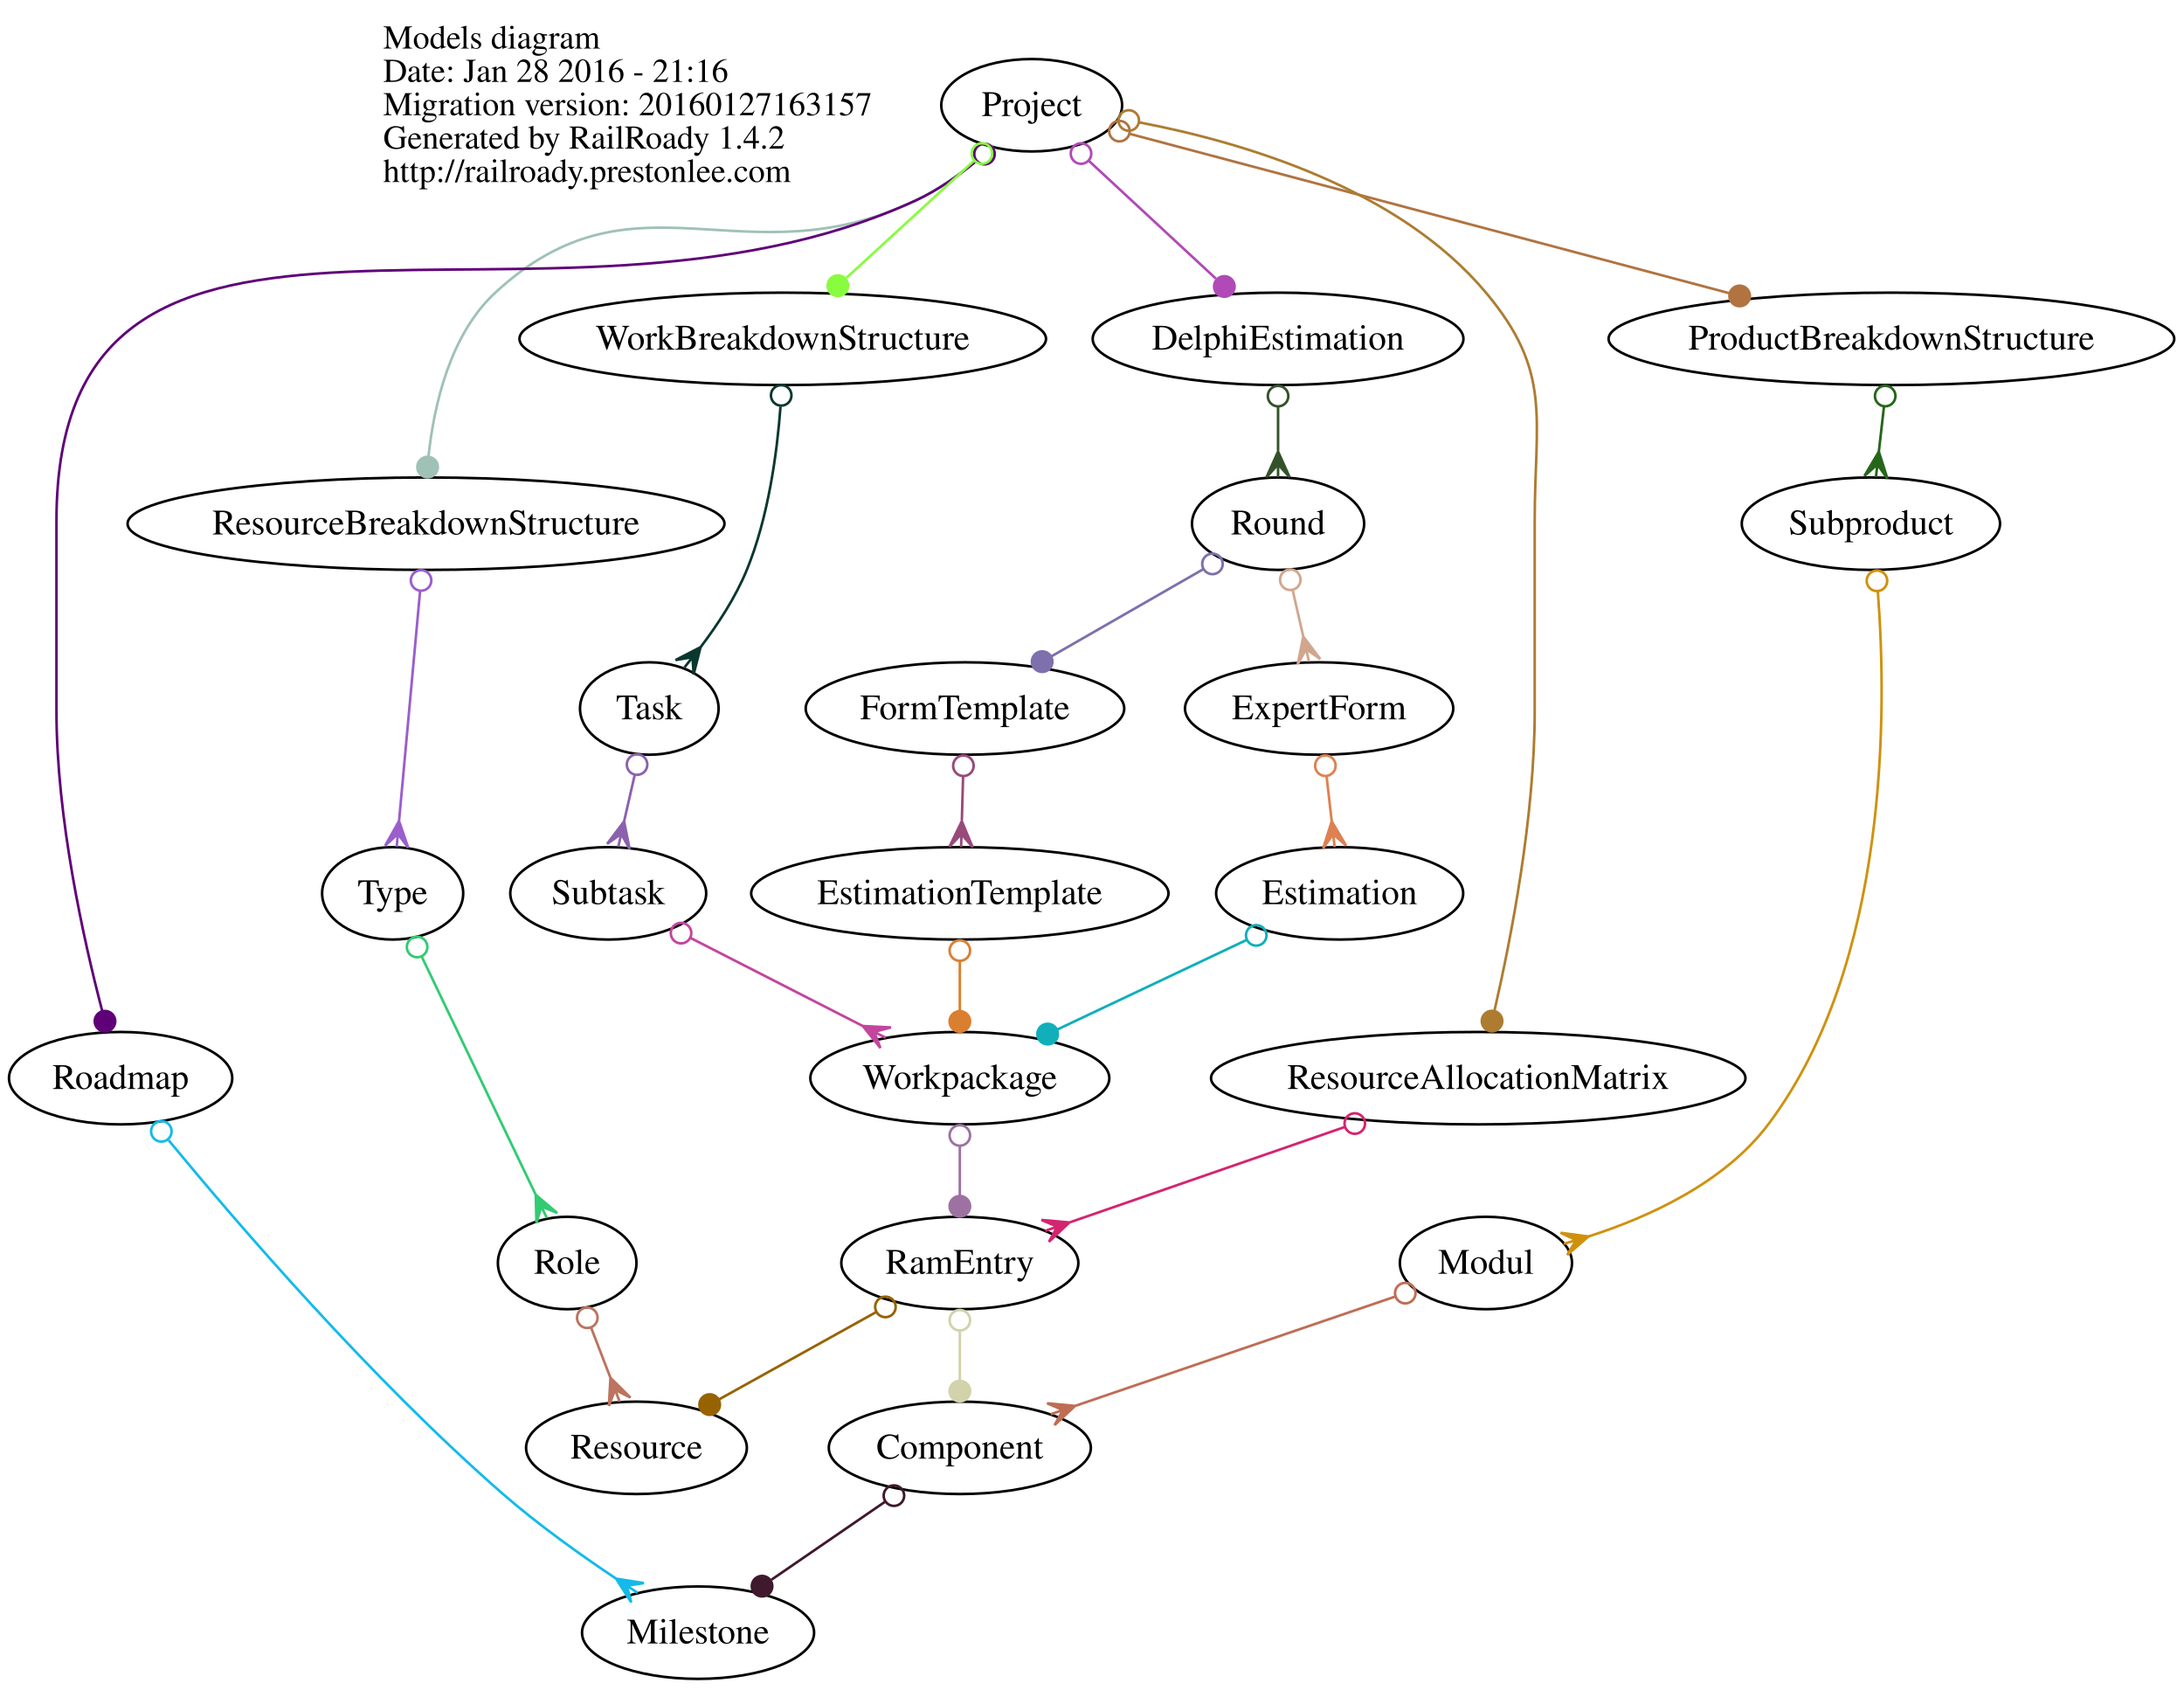
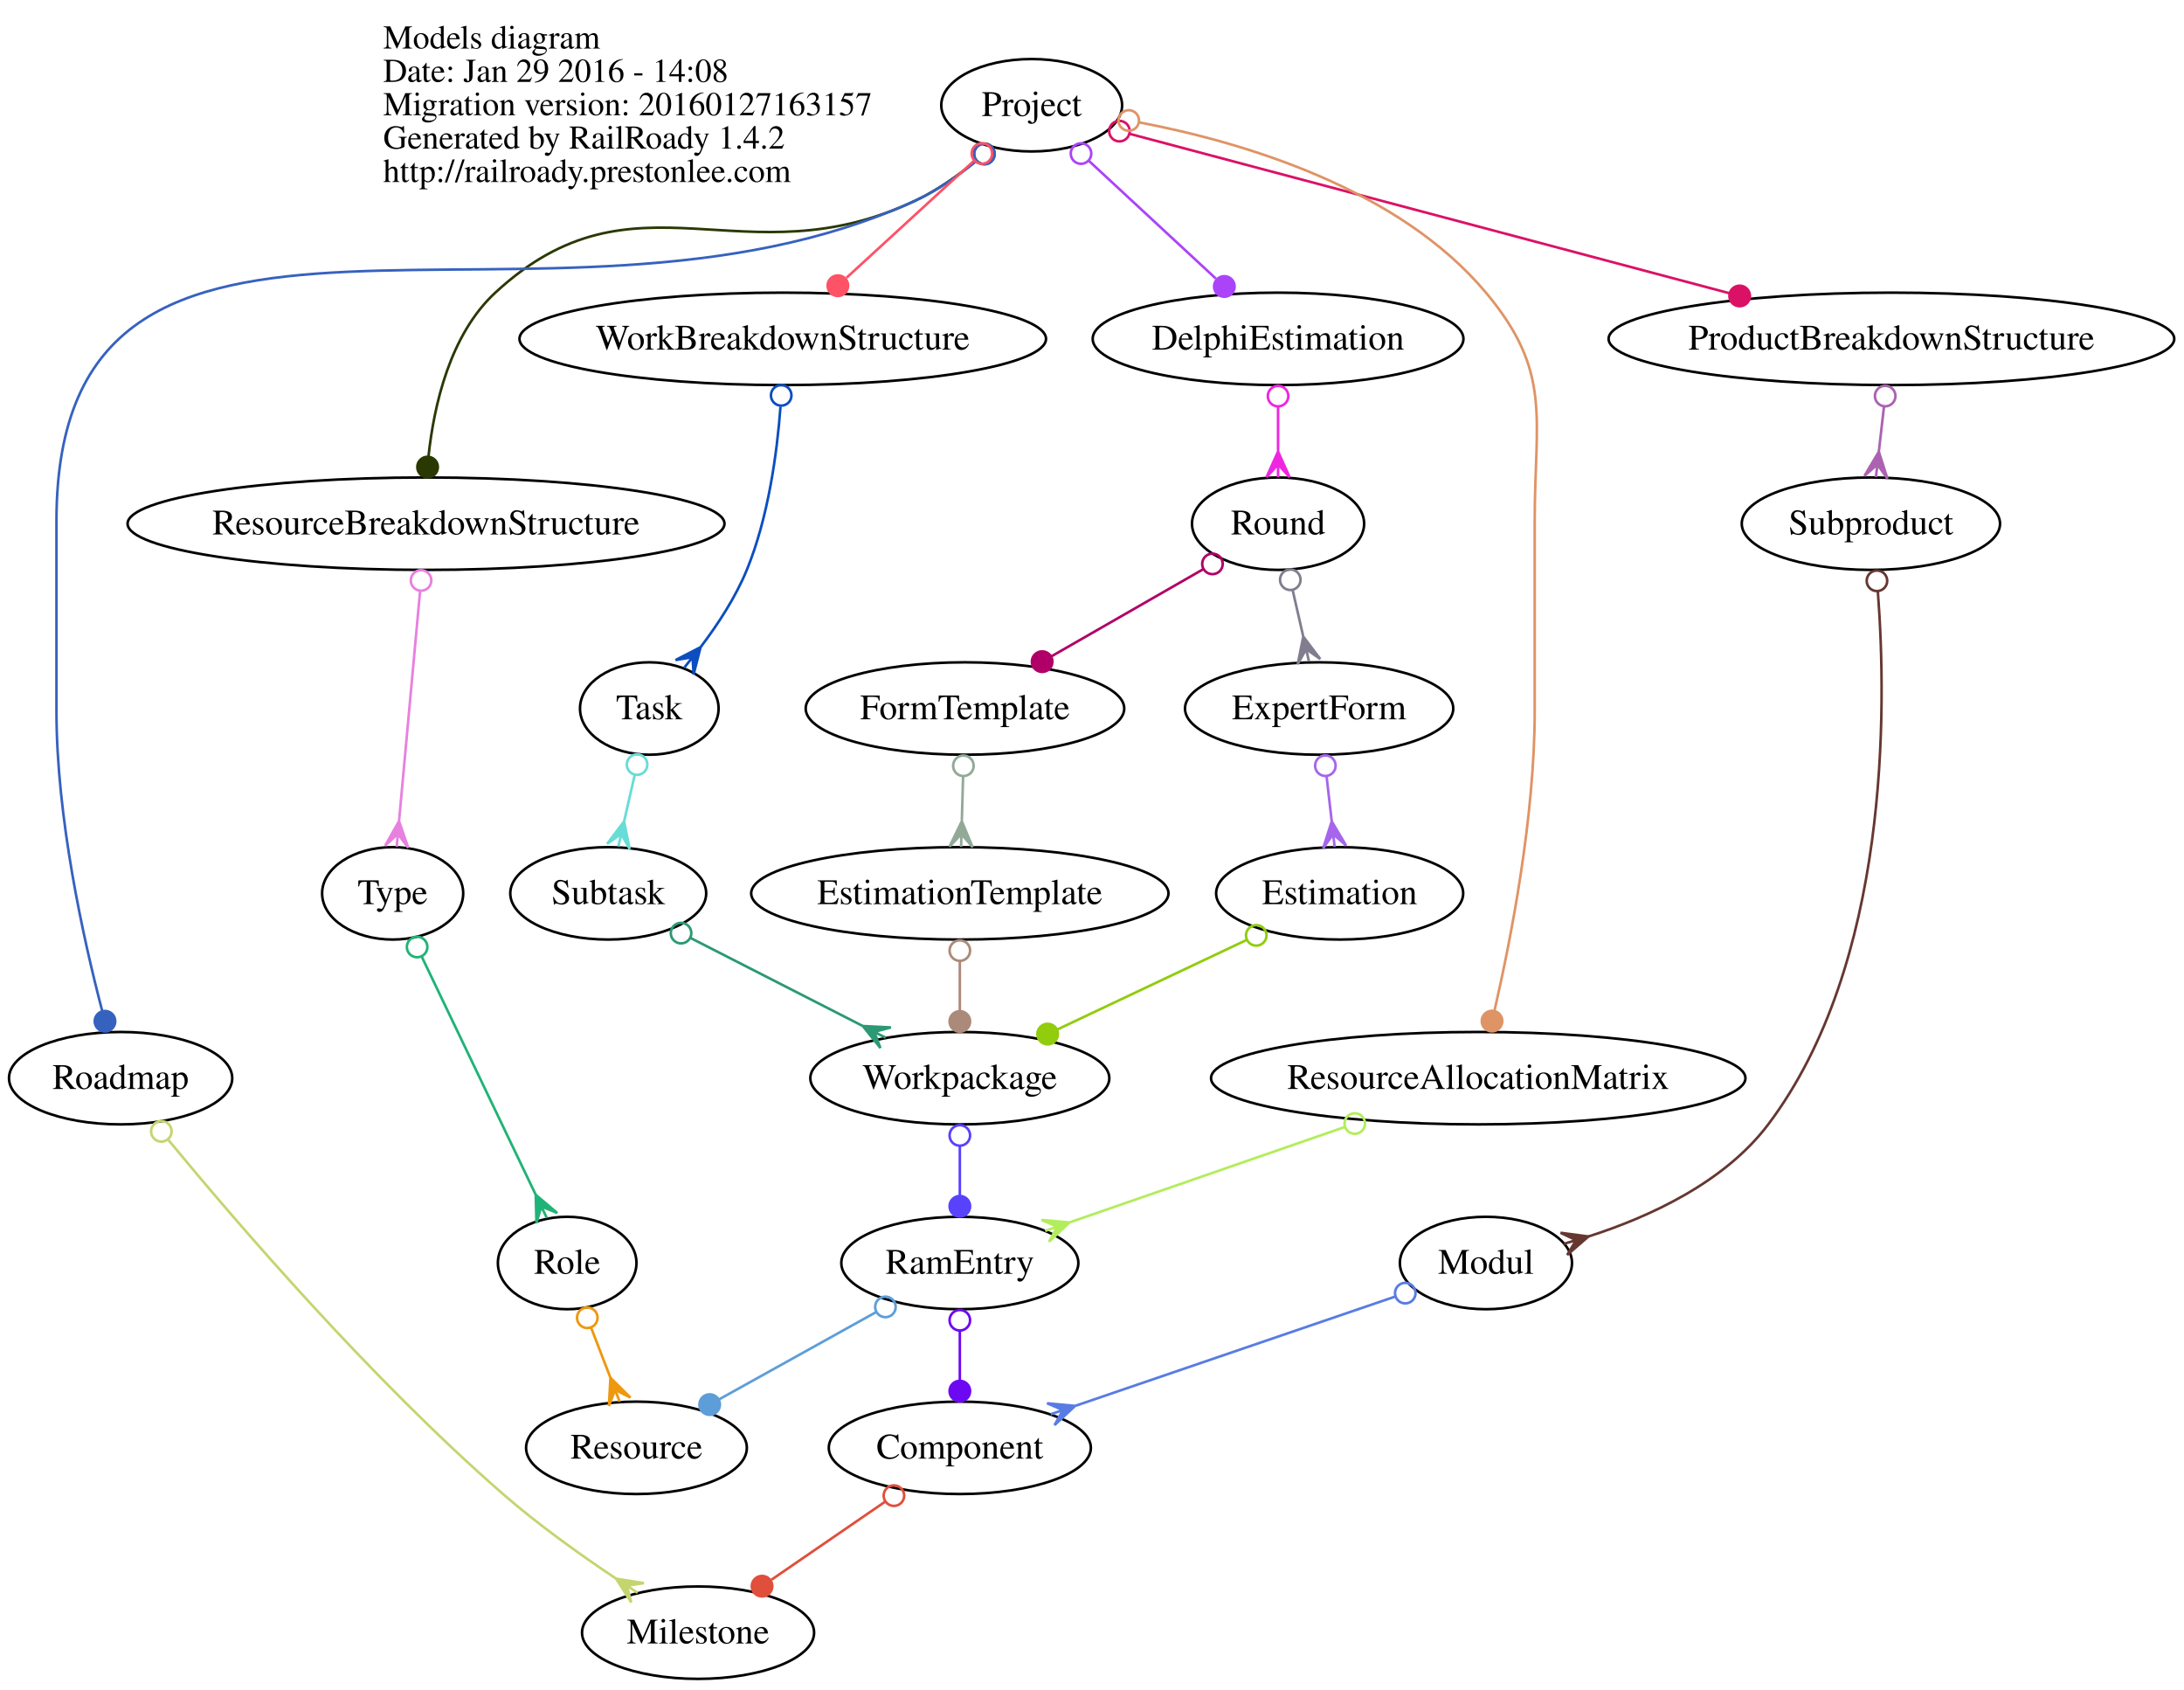
<svg xmlns="http://www.w3.org/2000/svg" width="851pt" height="658pt" viewBox="0.00 0.00 851.00 658.00">
  <g id="graph0" class="graph" transform="scale(1 1) rotate(0) translate(4 654)">
    <polygon fill="none" stroke="none" points="-4,4 -4,-654 847,-654 847,4 -4,4" />
    <g id="node1" class="node">
      <text text-anchor="start" x="145.312" y="-635.1" font-family="Times,serif" font-size="13.00">Models diagram</text>
-       <text text-anchor="start" x="145.312" y="-622.1" font-family="Times,serif" font-size="13.00">Date: Jan 28 2016 - 21:16</text>
+       <text text-anchor="start" x="145.312" y="-622.1" font-family="Times,serif" font-size="13.00">Date: Jan 29 2016 - 14:08</text>
      <text text-anchor="start" x="145.312" y="-609.1" font-family="Times,serif" font-size="13.00">Migration version: 20160127163157</text>
      <text text-anchor="start" x="145.312" y="-596.1" font-family="Times,serif" font-size="13.00">Generated by RailRoady 1.4.2</text>
      <text text-anchor="start" x="145.312" y="-583.1" font-family="Times,serif" font-size="13.00">http://railroady.prestonlee.com</text>
    </g>
    <g id="node2" class="node">
      <ellipse fill="none" stroke="black" cx="370" cy="-90" rx="51.063" ry="18" />
      <text text-anchor="middle" x="370" y="-85.8" font-family="Times,serif" font-size="14.00">Component</text>
    </g>
    <g id="node8" class="node">
      <ellipse fill="none" stroke="black" cx="268" cy="-18" rx="45.215" ry="18" />
      <text text-anchor="middle" x="268" y="-13.8" font-family="Times,serif" font-size="14.00">Milestone</text>
    </g>
    <g id="edge1" class="edge">
-       <path fill="none" stroke="#3f192d" d="M340.873,-69.011C326.977,-59.475 310.409,-48.104 296.583,-38.616" />
-       <ellipse fill="none" stroke="#3f192d" cx="344.318" cy="-71.375" rx="4" ry="4" />
-       <ellipse fill="#3f192d" stroke="#3f192d" cx="292.931" cy="-36.109" rx="4" ry="4" />
+       <path fill="none" stroke="#e04f3c" d="M340.873,-69.011C326.977,-59.475 310.409,-48.104 296.583,-38.616" />
+       <ellipse fill="none" stroke="#e04f3c" cx="344.318" cy="-71.375" rx="4" ry="4" />
+       <ellipse fill="#e04f3c" stroke="#e04f3c" cx="292.931" cy="-36.109" rx="4" ry="4" />
    </g>
    <g id="node3" class="node">
      <ellipse fill="none" stroke="black" cx="494" cy="-522" rx="72.242" ry="18" />
      <text text-anchor="middle" x="494" y="-517.8" font-family="Times,serif" font-size="14.00">DelphiEstimation</text>
    </g>
    <g id="node18" class="node">
      <ellipse fill="none" stroke="black" cx="494" cy="-450" rx="33.538" ry="18" />
      <text text-anchor="middle" x="494" y="-445.8" font-family="Times,serif" font-size="14.00">Round</text>
    </g>
    <g id="edge2" class="edge">
-       <path fill="none" stroke="#34522a" d="M494,-495.64C494,-490.063 494,-484.132 494,-478.476" />
-       <ellipse fill="none" stroke="#34522a" cx="494" cy="-499.697" rx="4" ry="4" />
-       <polygon fill="#34522a" stroke="#34522a" points="494,-478.104 498.5,-468.104 494,-473.104 494,-468.104 494,-468.104 494,-468.104 494,-473.104 489.5,-468.104 494,-478.104 494,-478.104" />
+       <path fill="none" stroke="#ef26e0" d="M494,-495.64C494,-490.063 494,-484.132 494,-478.476" />
+       <ellipse fill="none" stroke="#ef26e0" cx="494" cy="-499.697" rx="4" ry="4" />
+       <polygon fill="#ef26e0" stroke="#ef26e0" points="494,-478.104 498.5,-468.104 494,-473.104 494,-468.104 494,-468.104 494,-468.104 494,-473.104 489.5,-468.104 494,-478.104 494,-478.104" />
    </g>
    <g id="node4" class="node">
      <ellipse fill="none" stroke="black" cx="518" cy="-306" rx="48.139" ry="18" />
      <text text-anchor="middle" x="518" y="-301.8" font-family="Times,serif" font-size="14.00">Estimation</text>
    </g>
    <g id="node24" class="node">
      <ellipse fill="none" stroke="black" cx="370" cy="-234" rx="58.256" ry="18" />
      <text text-anchor="middle" x="370" y="-229.8" font-family="Times,serif" font-size="14.00">Workpackage</text>
    </g>
    <g id="edge3" class="edge">
-       <path fill="none" stroke="#10afba" d="M481.658,-287.811C459.303,-277.238 430.698,-263.708 408.037,-252.991" />
-       <ellipse fill="none" stroke="#10afba" cx="485.497" cy="-289.627" rx="4" ry="4" />
-       <ellipse fill="#10afba" stroke="#10afba" cx="404.214" cy="-251.182" rx="4" ry="4" />
+       <path fill="none" stroke="#91cc0d" d="M481.658,-287.811C459.303,-277.238 430.698,-263.708 408.037,-252.991" />
+       <ellipse fill="none" stroke="#91cc0d" cx="485.497" cy="-289.627" rx="4" ry="4" />
+       <ellipse fill="#91cc0d" stroke="#91cc0d" cx="404.214" cy="-251.182" rx="4" ry="4" />
    </g>
    <g id="node5" class="node">
      <ellipse fill="none" stroke="black" cx="370" cy="-306" rx="81.3" ry="18" />
      <text text-anchor="middle" x="370" y="-301.8" font-family="Times,serif" font-size="14.00">EstimationTemplate</text>
    </g>
    <g id="edge4" class="edge">
-       <path fill="none" stroke="#da7f30" d="M370,-279.64C370,-273.348 370,-266.605 370,-260.316" />
-       <ellipse fill="none" stroke="#da7f30" cx="370" cy="-283.697" rx="4" ry="4" />
-       <ellipse fill="#da7f30" stroke="#da7f30" cx="370" cy="-256.104" rx="4" ry="4" />
+       <path fill="none" stroke="#ac8a79" d="M370,-279.64C370,-273.348 370,-266.605 370,-260.316" />
+       <ellipse fill="none" stroke="#ac8a79" cx="370" cy="-283.697" rx="4" ry="4" />
+       <ellipse fill="#ac8a79" stroke="#ac8a79" cx="370" cy="-256.104" rx="4" ry="4" />
    </g>
    <g id="node6" class="node">
      <ellipse fill="none" stroke="black" cx="510" cy="-378" rx="52.266" ry="18" />
      <text text-anchor="middle" x="510" y="-373.8" font-family="Times,serif" font-size="14.00">ExpertForm</text>
    </g>
    <g id="edge5" class="edge">
-       <path fill="none" stroke="#de8152" d="M512.898,-351.64C513.552,-345.92 514.248,-339.828 514.91,-334.042" />
-       <ellipse fill="none" stroke="#de8152" cx="512.432" cy="-355.722" rx="4" ry="4" />
-       <polygon fill="#de8152" stroke="#de8152" points="514.91,-334.04 520.516,-324.615 515.477,-329.072 516.045,-324.104 516.045,-324.104 516.045,-324.104 515.477,-329.072 511.574,-323.593 514.91,-334.04 514.91,-334.04" />
+       <path fill="none" stroke="#a665ec" d="M512.898,-351.64C513.552,-345.92 514.248,-339.828 514.91,-334.042" />
+       <ellipse fill="none" stroke="#a665ec" cx="512.432" cy="-355.722" rx="4" ry="4" />
+       <polygon fill="#a665ec" stroke="#a665ec" points="514.91,-334.04 520.516,-324.615 515.477,-329.072 516.045,-324.104 516.045,-324.104 516.045,-324.104 515.477,-329.072 511.574,-323.593 514.91,-334.04 514.91,-334.04" />
    </g>
    <g id="node7" class="node">
      <ellipse fill="none" stroke="black" cx="372" cy="-378" rx="62.067" ry="18" />
      <text text-anchor="middle" x="372" y="-373.8" font-family="Times,serif" font-size="14.00">FormTemplate</text>
    </g>
    <g id="edge6" class="edge">
-       <path fill="none" stroke="#984a7b" d="M371.275,-351.64C371.116,-346.063 370.947,-340.132 370.785,-334.476" />
-       <ellipse fill="none" stroke="#984a7b" cx="371.391" cy="-355.698" rx="4" ry="4" />
-       <polygon fill="#984a7b" stroke="#984a7b" points="370.774,-334.1 374.987,-323.976 370.632,-329.102 370.489,-324.104 370.489,-324.104 370.489,-324.104 370.632,-329.102 365.991,-324.233 370.774,-334.1 370.774,-334.1" />
+       <path fill="none" stroke="#92a998" d="M371.275,-351.64C371.116,-346.063 370.947,-340.132 370.785,-334.476" />
+       <ellipse fill="none" stroke="#92a998" cx="371.391" cy="-355.698" rx="4" ry="4" />
+       <polygon fill="#92a998" stroke="#92a998" points="370.774,-334.1 374.987,-323.976 370.632,-329.102 370.489,-324.104 370.489,-324.104 370.489,-324.104 370.632,-329.102 365.991,-324.233 370.774,-334.1 370.774,-334.1" />
    </g>
    <g id="node9" class="node">
      <ellipse fill="none" stroke="black" cx="575" cy="-162" rx="33.538" ry="18" />
      <text text-anchor="middle" x="575" y="-157.8" font-family="Times,serif" font-size="14.00">Modul</text>
    </g>
    <g id="edge7" class="edge">
-       <path fill="none" stroke="#bf6d55" d="M539.68,-148.939C505.201,-137.166 452.598,-119.204 415.109,-106.403" />
-       <ellipse fill="none" stroke="#bf6d55" cx="543.567" cy="-150.267" rx="4" ry="4" />
-       <polygon fill="#bf6d55" stroke="#bf6d55" points="414.909,-106.335 406.899,-98.845 410.177,-104.719 405.445,-103.103 405.445,-103.103 405.445,-103.103 410.177,-104.719 403.991,-107.362 414.909,-106.335 414.909,-106.335" />
+       <path fill="none" stroke="#587ce3" d="M539.68,-148.939C505.201,-137.166 452.598,-119.204 415.109,-106.403" />
+       <ellipse fill="none" stroke="#587ce3" cx="543.567" cy="-150.267" rx="4" ry="4" />
+       <polygon fill="#587ce3" stroke="#587ce3" points="414.909,-106.335 406.899,-98.845 410.177,-104.719 405.445,-103.103 405.445,-103.103 405.445,-103.103 410.177,-104.719 403.991,-107.362 414.909,-106.335 414.909,-106.335" />
    </g>
    <g id="node10" class="node">
      <ellipse fill="none" stroke="black" cx="733" cy="-522" rx="110.202" ry="18" />
      <text text-anchor="middle" x="733" y="-517.8" font-family="Times,serif" font-size="14.00">ProductBreakdownStructure</text>
    </g>
    <g id="node19" class="node">
      <ellipse fill="none" stroke="black" cx="725" cy="-450" rx="50.325" ry="18" />
      <text text-anchor="middle" x="725" y="-445.8" font-family="Times,serif" font-size="14.00">Subproduct</text>
    </g>
    <g id="edge8" class="edge">
-       <path fill="none" stroke="#25661b" d="M730.102,-495.64C729.448,-489.92 728.752,-483.828 728.09,-478.042" />
-       <ellipse fill="none" stroke="#25661b" cx="730.568" cy="-499.722" rx="4" ry="4" />
-       <polygon fill="#25661b" stroke="#25661b" points="728.09,-478.04 731.426,-467.593 727.523,-473.072 726.955,-468.104 726.955,-468.104 726.955,-468.104 727.523,-473.072 722.484,-468.615 728.09,-478.04 728.09,-478.04" />
+       <path fill="none" stroke="#ab63b1" d="M730.102,-495.64C729.448,-489.92 728.752,-483.828 728.09,-478.042" />
+       <ellipse fill="none" stroke="#ab63b1" cx="730.568" cy="-499.722" rx="4" ry="4" />
+       <polygon fill="#ab63b1" stroke="#ab63b1" points="728.09,-478.04 731.426,-467.593 727.523,-473.072 726.955,-468.104 726.955,-468.104 726.955,-468.104 727.523,-473.072 722.484,-468.615 728.09,-478.04 728.09,-478.04" />
    </g>
    <g id="node11" class="node">
      <ellipse fill="none" stroke="black" cx="398" cy="-613" rx="35.234" ry="18" />
      <text text-anchor="middle" x="398" y="-608.8" font-family="Times,serif" font-size="14.00">Project</text>
    </g>
    <g id="edge13" class="edge">
-       <path fill="none" stroke="#b04ab6" d="M420.227,-591.394C435.052,-577.65 454.539,-559.583 469.762,-545.47" />
-       <ellipse fill="none" stroke="#b04ab6" cx="417.218" cy="-594.183" rx="4" ry="4" />
-       <ellipse fill="#b04ab6" stroke="#b04ab6" cx="473.066" cy="-542.407" rx="4" ry="4" />
+       <path fill="none" stroke="#ab44f8" d="M420.227,-591.394C435.052,-577.65 454.539,-559.583 469.762,-545.47" />
+       <ellipse fill="none" stroke="#ab44f8" cx="417.218" cy="-594.183" rx="4" ry="4" />
+       <ellipse fill="#ab44f8" stroke="#ab44f8" cx="473.066" cy="-542.407" rx="4" ry="4" />
    </g>
    <g id="edge10" class="edge">
-       <path fill="none" stroke="#b17340" d="M436.302,-601.824C493.324,-586.675 601.186,-558.019 669.954,-539.75" />
-       <ellipse fill="none" stroke="#b17340" cx="432.186" cy="-602.918" rx="4" ry="4" />
-       <ellipse fill="#b17340" stroke="#b17340" cx="673.86" cy="-538.712" rx="4" ry="4" />
+       <path fill="none" stroke="#db1166" d="M436.302,-601.824C493.324,-586.675 601.186,-558.019 669.954,-539.75" />
+       <ellipse fill="none" stroke="#db1166" cx="432.186" cy="-602.918" rx="4" ry="4" />
+       <ellipse fill="#db1166" stroke="#db1166" cx="673.86" cy="-538.712" rx="4" ry="4" />
    </g>
    <g id="node14" class="node">
      <ellipse fill="none" stroke="black" cx="572" cy="-234" rx="104.115" ry="18" />
      <text text-anchor="middle" x="572" y="-229.8" font-family="Times,serif" font-size="14.00">ResourceAllocationMatrix</text>
    </g>
    <g id="edge14" class="edge">
-       <path fill="none" stroke="#ad7c31" d="M439.997,-606.312C480.664,-598.529 541.016,-580.562 575,-540 600.976,-508.997 594,-491.447 594,-451 594,-451 594,-451 594,-377 594,-335.853 584.868,-288.782 578.371,-260.501" />
-       <ellipse fill="none" stroke="#ad7c31" cx="435.823" cy="-607.067" rx="4" ry="4" />
-       <ellipse fill="#ad7c31" stroke="#ad7c31" cx="577.369" cy="-256.248" rx="4" ry="4" />
+       <path fill="none" stroke="#df9466" d="M439.997,-606.312C480.664,-598.529 541.016,-580.562 575,-540 600.976,-508.997 594,-491.447 594,-451 594,-451 594,-451 594,-377 594,-335.853 584.868,-288.782 578.371,-260.501" />
+       <ellipse fill="none" stroke="#df9466" cx="435.823" cy="-607.067" rx="4" ry="4" />
+       <ellipse fill="#df9466" stroke="#df9466" cx="577.369" cy="-256.248" rx="4" ry="4" />
    </g>
    <g id="node15" class="node">
      <ellipse fill="none" stroke="black" cx="162" cy="-450" rx="116.291" ry="18" />
      <text text-anchor="middle" x="162" y="-445.8" font-family="Times,serif" font-size="14.00">ResourceBreakdownStructure</text>
    </g>
    <g id="edge11" class="edge">
-       <path fill="none" stroke="#9fc1b6" d="M376.456,-591.465C369.432,-585.715 361.295,-579.96 353,-576 285.657,-543.85 243.796,-590.657 189,-540 171.363,-523.696 165.107,-496.29 162.96,-476.189" />
-       <ellipse fill="none" stroke="#9fc1b6" cx="379.528" cy="-594.093" rx="4" ry="4" />
-       <ellipse fill="#9fc1b6" stroke="#9fc1b6" cx="162.609" cy="-472.061" rx="4" ry="4" />
+       <path fill="none" stroke="#2a3802" d="M376.456,-591.465C369.432,-585.715 361.295,-579.96 353,-576 285.657,-543.85 243.796,-590.657 189,-540 171.363,-523.696 165.107,-496.29 162.96,-476.189" />
+       <ellipse fill="none" stroke="#2a3802" cx="379.528" cy="-594.093" rx="4" ry="4" />
+       <ellipse fill="#2a3802" stroke="#2a3802" cx="162.609" cy="-472.061" rx="4" ry="4" />
    </g>
    <g id="node16" class="node">
      <ellipse fill="none" stroke="black" cx="43" cy="-234" rx="43.499" ry="18" />
      <text text-anchor="middle" x="43" y="-229.8" font-family="Times,serif" font-size="14.00">Roadmap</text>
    </g>
    <g id="edge12" class="edge">
-       <path fill="none" stroke="#5f0078" d="M376.519,-591.333C369.497,-585.576 361.346,-579.852 353,-576 208.714,-509.397 18,-609.916 18,-451 18,-451 18,-451 18,-377 18,-335.535 28.467,-288.277 35.856,-260.084" />
-       <ellipse fill="none" stroke="#5f0078" cx="379.588" cy="-593.969" rx="4" ry="4" />
-       <ellipse fill="#5f0078" stroke="#5f0078" cx="36.904" cy="-256.179" rx="4" ry="4" />
+       <path fill="none" stroke="#3662bf" d="M376.519,-591.333C369.497,-585.576 361.346,-579.852 353,-576 208.714,-509.397 18,-609.916 18,-451 18,-451 18,-451 18,-377 18,-335.535 28.467,-288.277 35.856,-260.084" />
+       <ellipse fill="none" stroke="#3662bf" cx="379.588" cy="-593.969" rx="4" ry="4" />
+       <ellipse fill="#3662bf" stroke="#3662bf" cx="36.904" cy="-256.179" rx="4" ry="4" />
    </g>
    <g id="node23" class="node">
      <ellipse fill="none" stroke="black" cx="301" cy="-522" rx="102.582" ry="18" />
      <text text-anchor="middle" x="301" y="-517.8" font-family="Times,serif" font-size="14.00">WorkBreakdownStructure</text>
    </g>
    <g id="edge9" class="edge">
-       <path fill="none" stroke="#89fc40" d="M375.581,-591.43C360.703,-577.779 341.166,-559.853 325.82,-545.773" />
-       <ellipse fill="none" stroke="#89fc40" cx="378.598" cy="-594.198" rx="4" ry="4" />
-       <ellipse fill="#89fc40" stroke="#89fc40" cx="322.473" cy="-542.702" rx="4" ry="4" />
+       <path fill="none" stroke="#fe5267" d="M375.581,-591.43C360.703,-577.779 341.166,-559.853 325.82,-545.773" />
+       <ellipse fill="none" stroke="#fe5267" cx="378.598" cy="-594.198" rx="4" ry="4" />
+       <ellipse fill="#fe5267" stroke="#fe5267" cx="322.473" cy="-542.702" rx="4" ry="4" />
    </g>
    <g id="node12" class="node">
      <ellipse fill="none" stroke="black" cx="370" cy="-162" rx="46.185" ry="18" />
      <text text-anchor="middle" x="370" y="-157.8" font-family="Times,serif" font-size="14.00">RamEntry</text>
    </g>
    <g id="edge16" class="edge">
-       <path fill="none" stroke="#d2d2ab" d="M370,-135.64C370,-129.348 370,-122.605 370,-116.316" />
-       <ellipse fill="none" stroke="#d2d2ab" cx="370" cy="-139.697" rx="4" ry="4" />
-       <ellipse fill="#d2d2ab" stroke="#d2d2ab" cx="370" cy="-112.104" rx="4" ry="4" />
+       <path fill="none" stroke="#6d09f2" d="M370,-135.64C370,-129.348 370,-122.605 370,-116.316" />
+       <ellipse fill="none" stroke="#6d09f2" cx="370" cy="-139.697" rx="4" ry="4" />
+       <ellipse fill="#6d09f2" stroke="#6d09f2" cx="370" cy="-112.104" rx="4" ry="4" />
    </g>
    <g id="node13" class="node">
      <ellipse fill="none" stroke="black" cx="244" cy="-90" rx="43.016" ry="18" />
      <text text-anchor="middle" x="244" y="-85.8" font-family="Times,serif" font-size="14.00">Resource</text>
    </g>
    <g id="edge15" class="edge">
-       <path fill="none" stroke="#966300" d="M337.242,-142.801C318.437,-132.354 294.918,-119.288 276.205,-108.892" />
-       <ellipse fill="none" stroke="#966300" cx="341.005" cy="-144.892" rx="4" ry="4" />
-       <ellipse fill="#966300" stroke="#966300" cx="272.527" cy="-106.848" rx="4" ry="4" />
+       <path fill="none" stroke="#5d9ed8" d="M337.242,-142.801C318.437,-132.354 294.918,-119.288 276.205,-108.892" />
+       <ellipse fill="none" stroke="#5d9ed8" cx="341.005" cy="-144.892" rx="4" ry="4" />
+       <ellipse fill="#5d9ed8" stroke="#5d9ed8" cx="272.527" cy="-106.848" rx="4" ry="4" />
    </g>
    <g id="edge17" class="edge">
-       <path fill="none" stroke="#d4246f" d="M520.003,-214.981C486.805,-203.477 444.283,-188.742 412.995,-177.899" />
-       <ellipse fill="none" stroke="#d4246f" cx="523.891" cy="-216.328" rx="4" ry="4" />
-       <polygon fill="#d4246f" stroke="#d4246f" points="412.707,-177.799 404.732,-170.273 407.982,-176.162 403.258,-174.525 403.258,-174.525 403.258,-174.525 407.982,-176.162 401.785,-178.777 412.707,-177.799 412.707,-177.799" />
+       <path fill="none" stroke="#b2ed5c" d="M520.003,-214.981C486.805,-203.477 444.283,-188.742 412.995,-177.899" />
+       <ellipse fill="none" stroke="#b2ed5c" cx="523.891" cy="-216.328" rx="4" ry="4" />
+       <polygon fill="#b2ed5c" stroke="#b2ed5c" points="412.707,-177.799 404.732,-170.273 407.982,-176.162 403.258,-174.525 403.258,-174.525 403.258,-174.525 407.982,-176.162 401.785,-178.777 412.707,-177.799 412.707,-177.799" />
    </g>
    <g id="node22" class="node">
      <ellipse fill="none" stroke="black" cx="149" cy="-306" rx="27.489" ry="18" />
      <text text-anchor="middle" x="149" y="-301.8" font-family="Times,serif" font-size="14.00">Type</text>
    </g>
    <g id="edge18" class="edge">
-       <path fill="none" stroke="#9a5ecd" d="M159.671,-423.558C157.372,-398.444 153.867,-360.164 151.508,-334.393" />
-       <ellipse fill="none" stroke="#9a5ecd" cx="160.067" cy="-427.888" rx="4" ry="4" />
-       <polygon fill="#9a5ecd" stroke="#9a5ecd" points="151.485,-334.148 155.055,-323.779 151.03,-329.168 150.574,-324.189 150.574,-324.189 150.574,-324.189 151.03,-329.168 146.092,-324.6 151.485,-334.148 151.485,-334.148" />
+       <path fill="none" stroke="#e781df" d="M159.671,-423.558C157.372,-398.444 153.867,-360.164 151.508,-334.393" />
+       <ellipse fill="none" stroke="#e781df" cx="160.067" cy="-427.888" rx="4" ry="4" />
+       <polygon fill="#e781df" stroke="#e781df" points="151.485,-334.148 155.055,-323.779 151.03,-329.168 150.574,-324.189 150.574,-324.189 150.574,-324.189 151.03,-329.168 146.092,-324.6 151.485,-334.148 151.485,-334.148" />
    </g>
    <g id="edge19" class="edge">
-       <path fill="none" stroke="#13baea" d="M61.687,-209.843C88.628,-177.183 140.789,-116.602 192,-72 205.662,-60.102 222.012,-48.414 236.042,-39.055" />
-       <ellipse fill="none" stroke="#13baea" cx="58.867" cy="-213.28" rx="4" ry="4" />
-       <polygon fill="#13baea" stroke="#13baea" points="236.073,-39.035 246.902,-37.31 240.253,-36.291 244.433,-33.548 244.433,-33.548 244.433,-33.548 240.253,-36.291 241.963,-29.786 236.073,-39.035 236.073,-39.035" />
+       <path fill="none" stroke="#c4d56f" d="M61.687,-209.843C88.628,-177.183 140.789,-116.602 192,-72 205.662,-60.102 222.012,-48.414 236.042,-39.055" />
+       <ellipse fill="none" stroke="#c4d56f" cx="58.867" cy="-213.28" rx="4" ry="4" />
+       <polygon fill="#c4d56f" stroke="#c4d56f" points="236.073,-39.035 246.902,-37.31 240.253,-36.291 244.433,-33.548 244.433,-33.548 244.433,-33.548 240.253,-36.291 241.963,-29.786 236.073,-39.035 236.073,-39.035" />
    </g>
    <g id="node17" class="node">
      <ellipse fill="none" stroke="black" cx="217" cy="-162" rx="27" ry="18" />
      <text text-anchor="middle" x="217" y="-157.8" font-family="Times,serif" font-size="14.00">Role</text>
    </g>
    <g id="edge20" class="edge">
-       <path fill="none" stroke="#bc735f" d="M226.343,-136.778C228.747,-130.544 231.347,-123.805 233.793,-117.463" />
-       <ellipse fill="none" stroke="#bc735f" cx="224.838" cy="-140.679" rx="4" ry="4" />
-       <polygon fill="#bc735f" stroke="#bc735f" points="233.861,-117.286 241.658,-109.576 235.66,-112.621 237.46,-107.956 237.46,-107.956 237.46,-107.956 235.66,-112.621 233.261,-106.337 233.861,-117.286 233.861,-117.286" />
+       <path fill="none" stroke="#ee980e" d="M226.343,-136.778C228.747,-130.544 231.347,-123.805 233.793,-117.463" />
+       <ellipse fill="none" stroke="#ee980e" cx="224.838" cy="-140.679" rx="4" ry="4" />
+       <polygon fill="#ee980e" stroke="#ee980e" points="233.861,-117.286 241.658,-109.576 235.66,-112.621 237.46,-107.956 237.46,-107.956 237.46,-107.956 235.66,-112.621 233.261,-106.337 233.861,-117.286 233.861,-117.286" />
    </g>
    <g id="edge21" class="edge">
-       <path fill="none" stroke="#d1a68e" d="M499.717,-423.987C501.029,-418.249 502.429,-412.121 503.762,-406.293" />
-       <ellipse fill="none" stroke="#d1a68e" cx="498.764" cy="-428.156" rx="4" ry="4" />
-       <polygon fill="#d1a68e" stroke="#d1a68e" points="503.823,-406.024 510.438,-397.278 504.937,-401.15 506.051,-396.275 506.051,-396.275 506.051,-396.275 504.937,-401.15 501.664,-395.273 503.823,-406.024 503.823,-406.024" />
+       <path fill="none" stroke="#827d8e" d="M499.717,-423.987C501.029,-418.249 502.429,-412.121 503.762,-406.293" />
+       <ellipse fill="none" stroke="#827d8e" cx="498.764" cy="-428.156" rx="4" ry="4" />
+       <polygon fill="#827d8e" stroke="#827d8e" points="503.823,-406.024 510.438,-397.278 504.937,-401.15 506.051,-396.275 506.051,-396.275 506.051,-396.275 504.937,-401.15 501.664,-395.273 503.823,-406.024 503.823,-406.024" />
    </g>
    <g id="edge22" class="edge">
-       <path fill="none" stroke="#7e6fad" d="M464.808,-432.25C447.042,-422.057 424.279,-408.996 405.743,-398.361" />
-       <ellipse fill="none" stroke="#7e6fad" cx="468.437" cy="-434.333" rx="4" ry="4" />
-       <ellipse fill="#7e6fad" stroke="#7e6fad" cx="402.076" cy="-396.257" rx="4" ry="4" />
+       <path fill="none" stroke="#b00068" d="M464.808,-432.25C447.042,-422.057 424.279,-408.996 405.743,-398.361" />
+       <ellipse fill="none" stroke="#b00068" cx="468.437" cy="-434.333" rx="4" ry="4" />
+       <ellipse fill="#b00068" stroke="#b00068" cx="402.076" cy="-396.257" rx="4" ry="4" />
    </g>
    <g id="edge23" class="edge">
-       <path fill="none" stroke="#cf910d" d="M727.694,-423.748C731.227,-377.599 732.212,-278.635 685,-216 668.01,-193.46 638.935,-180.029 614.943,-172.329" />
-       <ellipse fill="none" stroke="#cf910d" cx="727.354" cy="-427.744" rx="4" ry="4" />
-       <polygon fill="#cf910d" stroke="#cf910d" points="614.941,-172.329 606.649,-165.153 610.151,-170.896 605.36,-169.464 605.36,-169.464 605.36,-169.464 610.151,-170.896 604.071,-173.775 614.941,-172.329 614.941,-172.329" />
+       <path fill="none" stroke="#663731" d="M727.694,-423.748C731.227,-377.599 732.212,-278.635 685,-216 668.01,-193.46 638.935,-180.029 614.943,-172.329" />
+       <ellipse fill="none" stroke="#663731" cx="727.354" cy="-427.744" rx="4" ry="4" />
+       <polygon fill="#663731" stroke="#663731" points="614.941,-172.329 606.649,-165.153 610.151,-170.896 605.36,-169.464 605.36,-169.464 605.36,-169.464 610.151,-170.896 604.071,-173.775 614.941,-172.329 614.941,-172.329" />
    </g>
    <g id="node20" class="node">
      <ellipse fill="none" stroke="black" cx="233" cy="-306" rx="38.171" ry="18" />
      <text text-anchor="middle" x="233" y="-301.8" font-family="Times,serif" font-size="14.00">Subtask</text>
    </g>
    <g id="edge24" class="edge">
-       <path fill="none" stroke="#c3459d" d="M264.992,-288.654C285.049,-278.405 311.007,-265.142 332.095,-254.367" />
-       <ellipse fill="none" stroke="#c3459d" cx="261.372" cy="-290.504" rx="4" ry="4" />
-       <polygon fill="#c3459d" stroke="#c3459d" points="332.198,-254.315 343.15,-253.772 336.65,-252.04 341.103,-249.765 341.103,-249.765 341.103,-249.765 336.65,-252.04 339.055,-245.758 332.198,-254.315 332.198,-254.315" />
+       <path fill="none" stroke="#2b9974" d="M264.992,-288.654C285.049,-278.405 311.007,-265.142 332.095,-254.367" />
+       <ellipse fill="none" stroke="#2b9974" cx="261.372" cy="-290.504" rx="4" ry="4" />
+       <polygon fill="#2b9974" stroke="#2b9974" points="332.198,-254.315 343.15,-253.772 336.65,-252.04 341.103,-249.765 341.103,-249.765 341.103,-249.765 336.65,-252.04 339.055,-245.758 332.198,-254.315 332.198,-254.315" />
    </g>
    <g id="node21" class="node">
      <ellipse fill="none" stroke="black" cx="249" cy="-378" rx="27" ry="18" />
      <text text-anchor="middle" x="249" y="-373.8" font-family="Times,serif" font-size="14.00">Task</text>
    </g>
    <g id="edge25" class="edge">
-       <path fill="none" stroke="#8b61ad" d="M243.283,-351.987C241.971,-346.249 240.571,-340.121 239.238,-334.293" />
-       <ellipse fill="none" stroke="#8b61ad" cx="244.236" cy="-356.156" rx="4" ry="4" />
-       <polygon fill="#8b61ad" stroke="#8b61ad" points="239.177,-334.024 241.336,-323.273 238.063,-329.15 236.949,-324.275 236.949,-324.275 236.949,-324.275 238.063,-329.15 232.562,-325.278 239.177,-334.024 239.177,-334.024" />
+       <path fill="none" stroke="#68dcd6" d="M243.283,-351.987C241.971,-346.249 240.571,-340.121 239.238,-334.293" />
+       <ellipse fill="none" stroke="#68dcd6" cx="244.236" cy="-356.156" rx="4" ry="4" />
+       <polygon fill="#68dcd6" stroke="#68dcd6" points="239.177,-334.024 241.336,-323.273 238.063,-329.15 236.949,-324.275 236.949,-324.275 236.949,-324.275 238.063,-329.15 232.562,-325.278 239.177,-334.024 239.177,-334.024" />
    </g>
    <g id="edge26" class="edge">
-       <path fill="none" stroke="#32cb73" d="M160.261,-281.485C172.536,-255.851 192.113,-214.969 204.761,-188.557" />
-       <ellipse fill="none" stroke="#32cb73" cx="158.528" cy="-285.103" rx="4" ry="4" />
-       <polygon fill="#32cb73" stroke="#32cb73" points="204.762,-188.556 213.14,-181.48 206.921,-184.046 209.081,-179.537 209.081,-179.537 209.081,-179.537 206.921,-184.046 205.022,-177.593 204.762,-188.556 204.762,-188.556" />
+       <path fill="none" stroke="#20b377" d="M160.261,-281.485C172.536,-255.851 192.113,-214.969 204.761,-188.557" />
+       <ellipse fill="none" stroke="#20b377" cx="158.528" cy="-285.103" rx="4" ry="4" />
+       <polygon fill="#20b377" stroke="#20b377" points="204.762,-188.556 213.14,-181.48 206.921,-184.046 209.081,-179.537 209.081,-179.537 209.081,-179.537 206.921,-184.046 205.022,-177.593 204.762,-188.556 204.762,-188.556" />
    </g>
    <g id="edge27" class="edge">
-       <path fill="none" stroke="#0a372f" d="M300.125,-495.586C298.759,-477.311 295.361,-452.397 287,-432 282.639,-421.362 275.759,-410.824 269.044,-401.981" />
-       <ellipse fill="none" stroke="#0a372f" cx="300.397" cy="-499.982" rx="4" ry="4" />
-       <polygon fill="#0a372f" stroke="#0a372f" points="268.976,-401.895 266.264,-391.27 265.86,-397.984 262.744,-394.074 262.744,-394.074 262.744,-394.074 265.86,-397.984 259.225,-396.878 268.976,-401.895 268.976,-401.895" />
+       <path fill="none" stroke="#0c4ec0" d="M300.125,-495.586C298.759,-477.311 295.361,-452.397 287,-432 282.639,-421.362 275.759,-410.824 269.044,-401.981" />
+       <ellipse fill="none" stroke="#0c4ec0" cx="300.397" cy="-499.982" rx="4" ry="4" />
+       <polygon fill="#0c4ec0" stroke="#0c4ec0" points="268.976,-401.895 266.264,-391.27 265.86,-397.984 262.744,-394.074 262.744,-394.074 262.744,-394.074 265.86,-397.984 259.225,-396.878 268.976,-401.895 268.976,-401.895" />
    </g>
    <g id="edge28" class="edge">
-       <path fill="none" stroke="#9e71a3" d="M370,-207.64C370,-201.348 370,-194.605 370,-188.316" />
-       <ellipse fill="none" stroke="#9e71a3" cx="370" cy="-211.697" rx="4" ry="4" />
-       <ellipse fill="#9e71a3" stroke="#9e71a3" cx="370" cy="-184.104" rx="4" ry="4" />
+       <path fill="none" stroke="#5842fc" d="M370,-207.64C370,-201.348 370,-194.605 370,-188.316" />
+       <ellipse fill="none" stroke="#5842fc" cx="370" cy="-211.697" rx="4" ry="4" />
+       <ellipse fill="#5842fc" stroke="#5842fc" cx="370" cy="-184.104" rx="4" ry="4" />
    </g>
  </g>
</svg>
